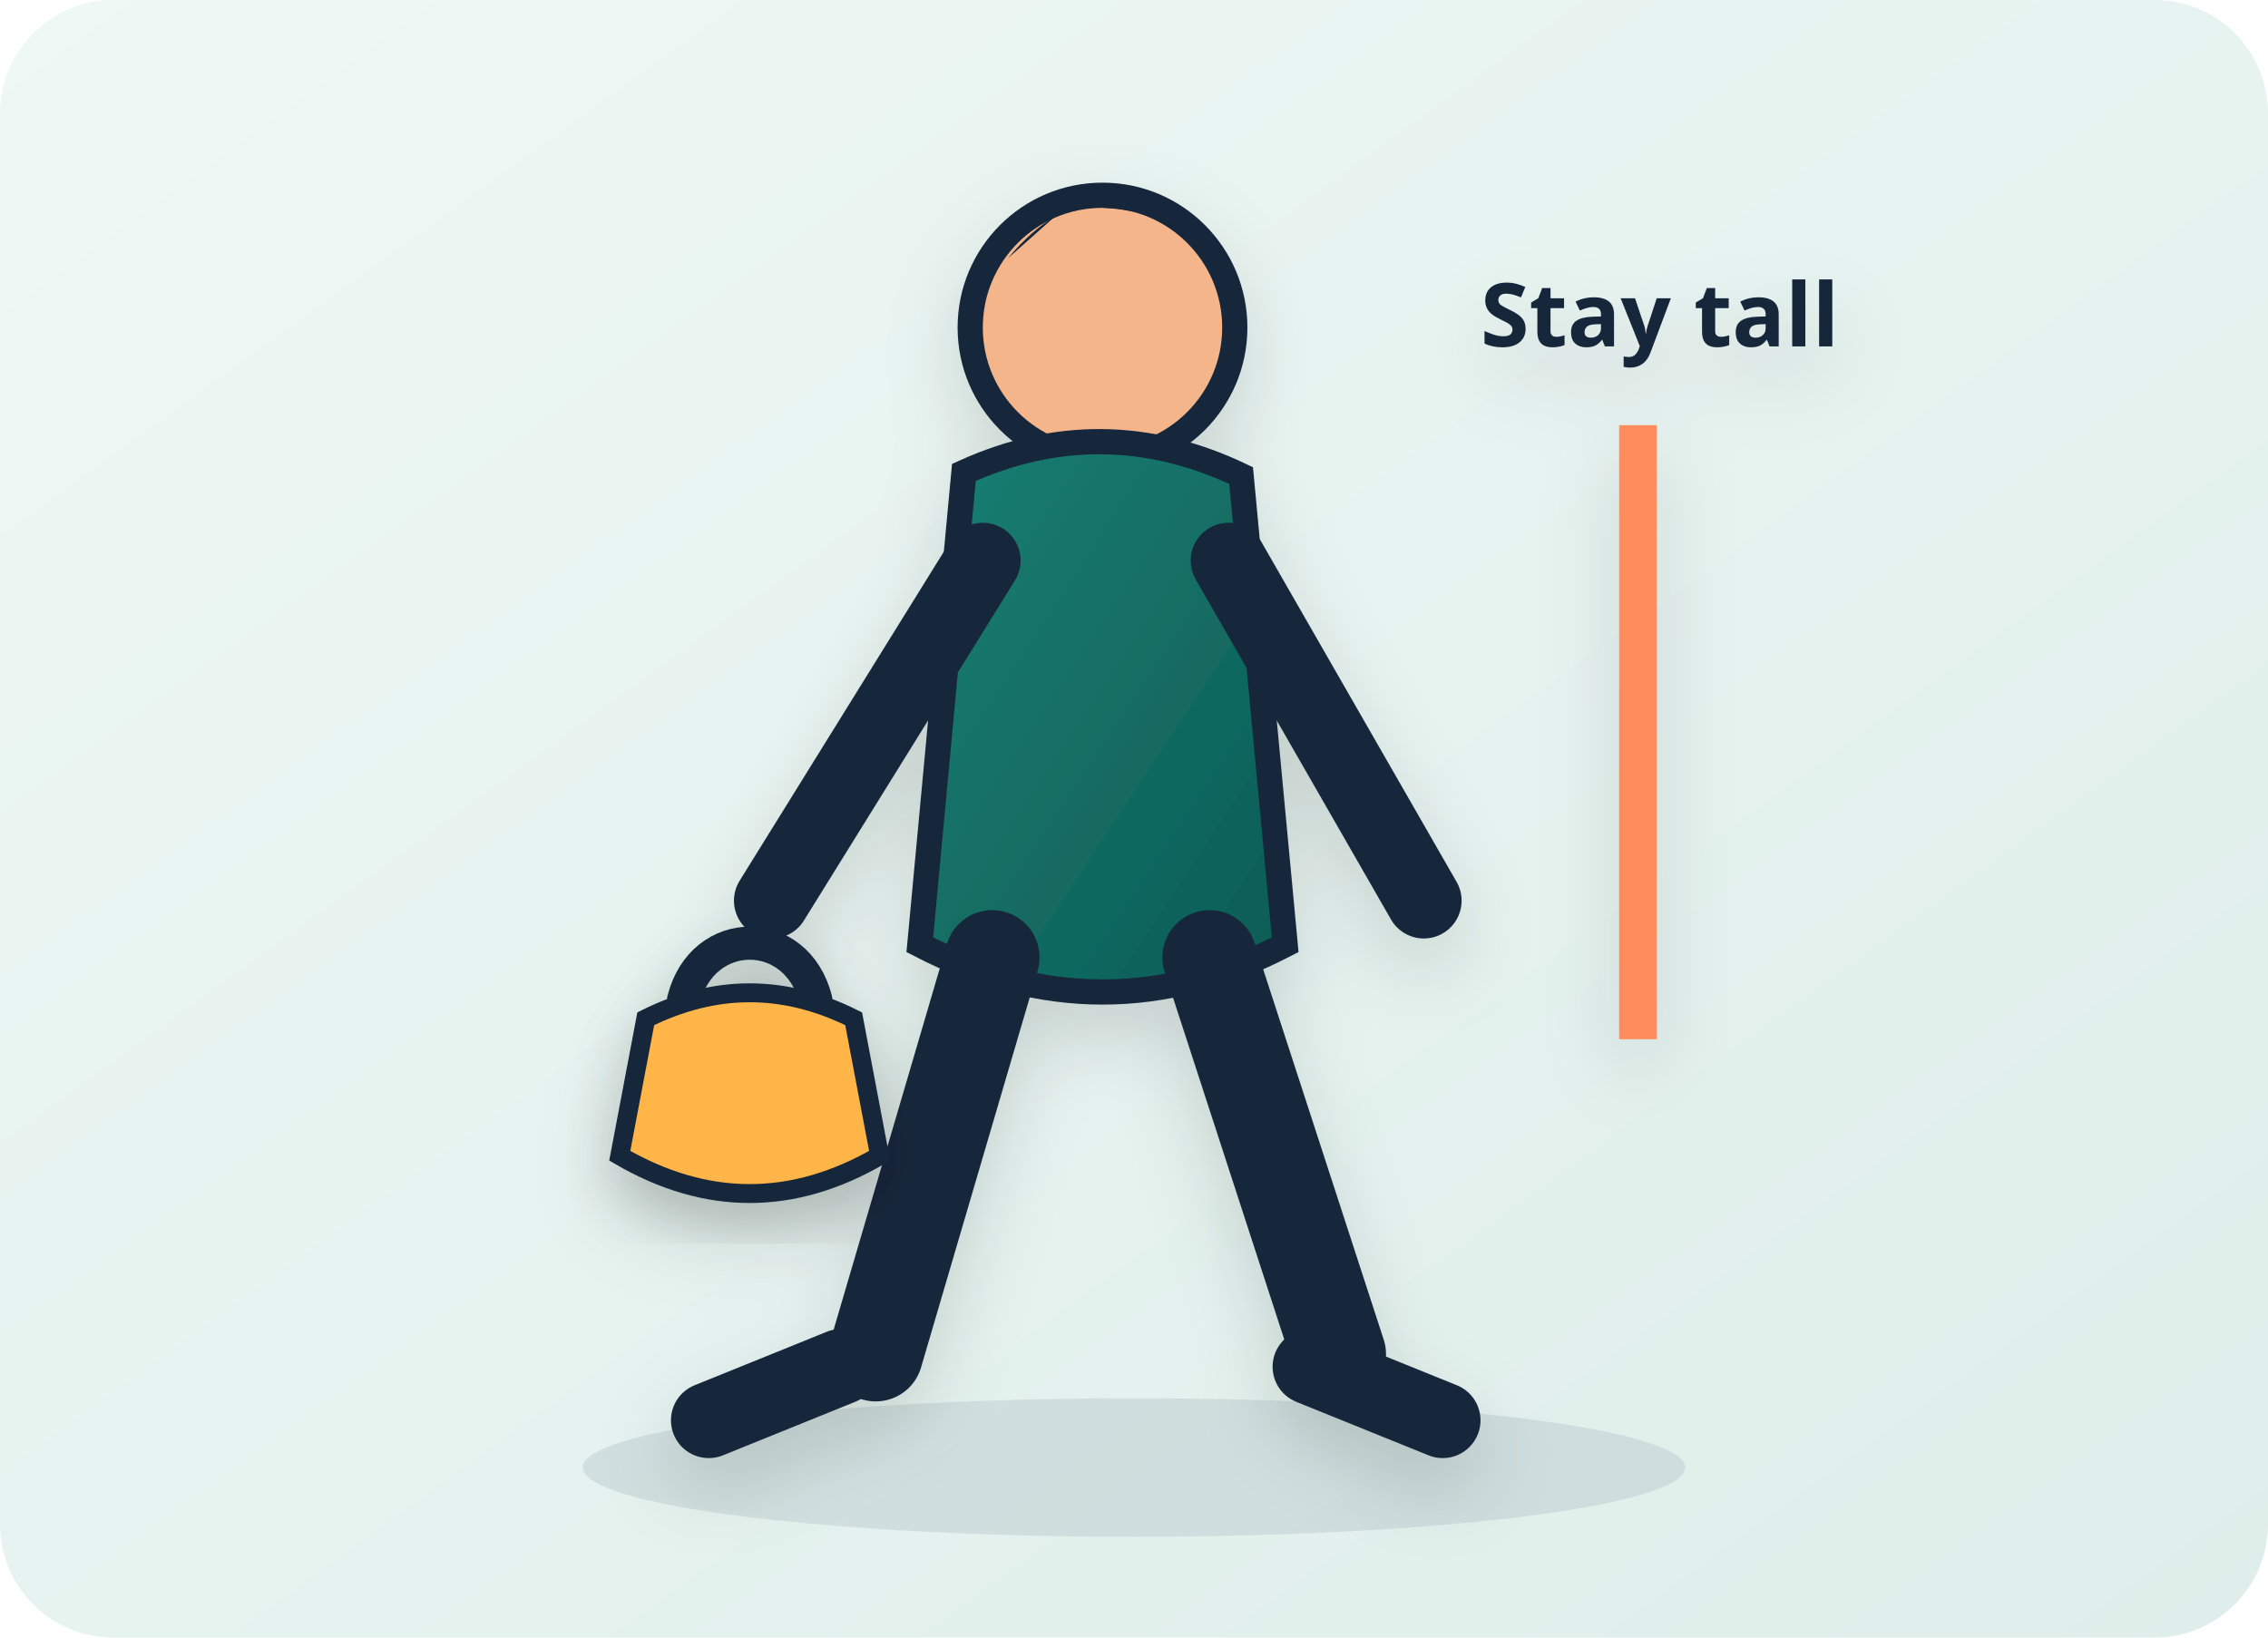
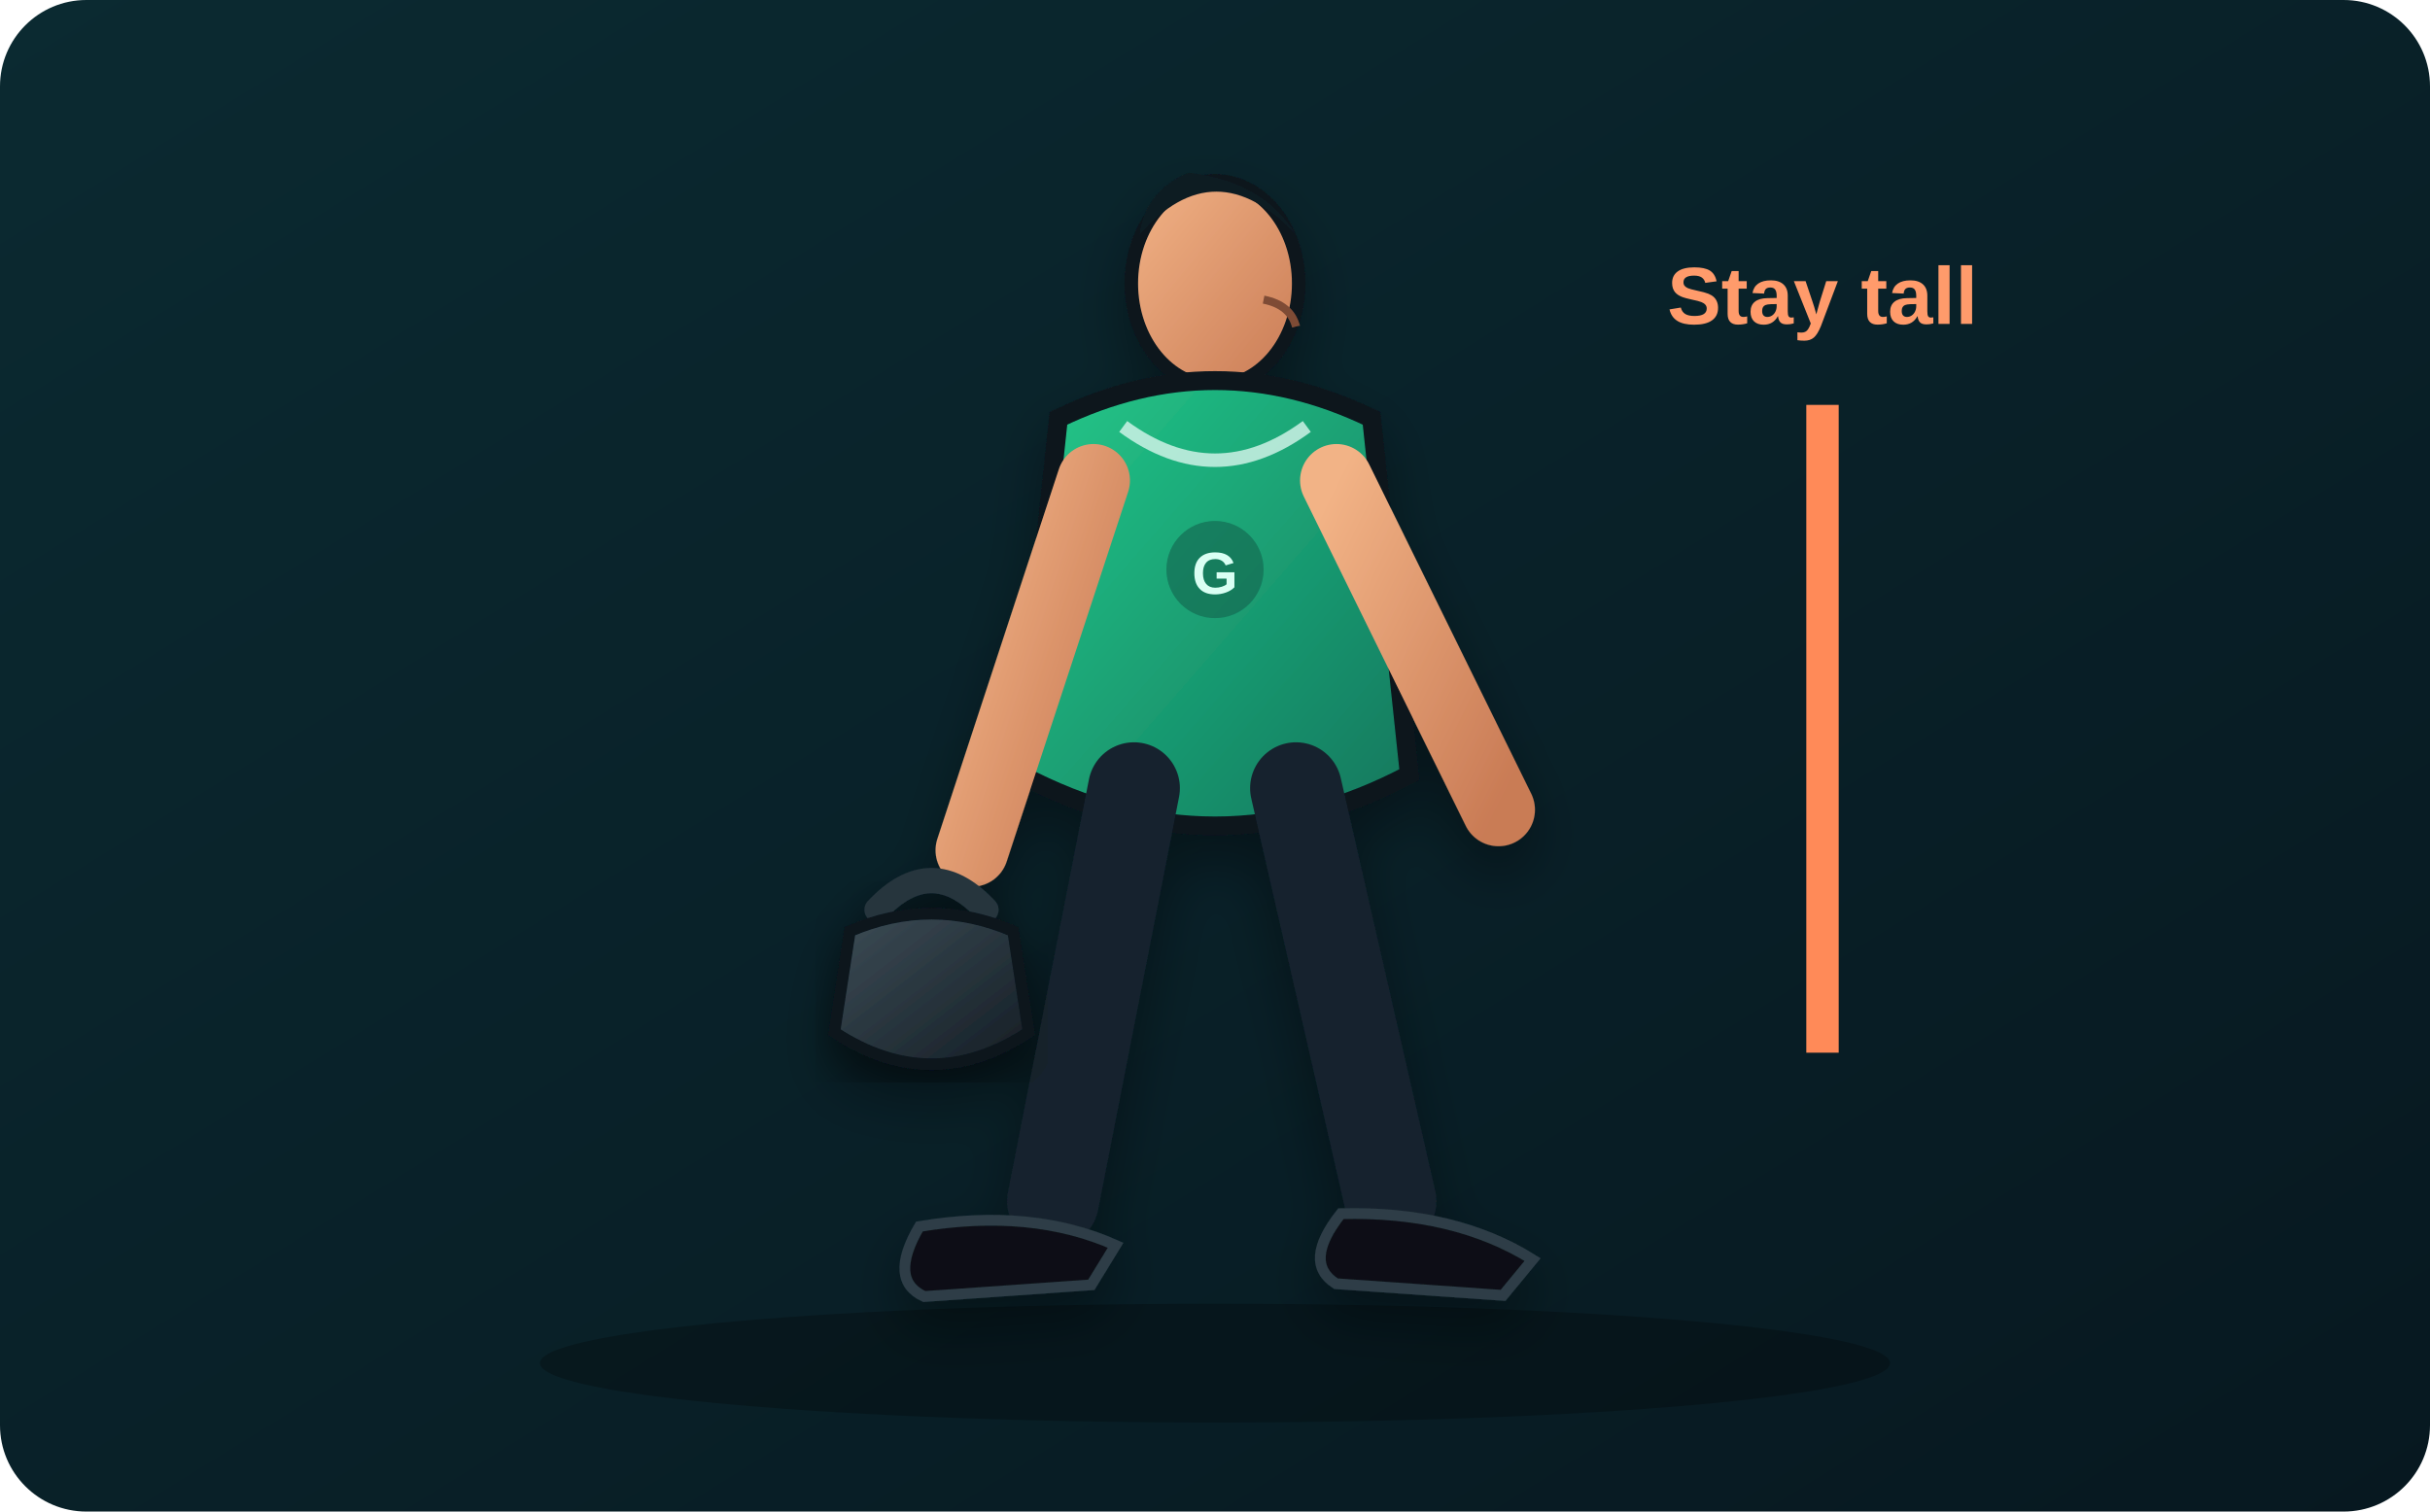
- <svg xmlns="http://www.w3.org/2000/svg" viewBox="0 0 720 520" role="img" aria-labelledby="title desc">
+ <svg xmlns="http://www.w3.org/2000/svg" viewBox="0 0 900 560" role="img" aria-labelledby="t d">
  <defs>
    <linearGradient id="bg" x1="0" y1="0" x2="1" y2="1">
-       <stop offset="0%" stop-color="#eef8f5" />
-       <stop offset="100%" stop-color="#dfeeea" />
+       <stop offset="0" stop-color="#0b2a31" />
+       <stop offset="1" stop-color="#071820" />
    </linearGradient>
    <linearGradient id="shirt" x1="0" y1="0" x2="1" y2="1">
-       <stop offset="0%" stop-color="#177f73" />
-       <stop offset="100%" stop-color="#0e5c55" />
+       <stop offset="0" stop-color="#24c98a" />
+       <stop offset="1" stop-color="#11765d" />
    </linearGradient>
-     <filter id="shadow" x="-20%" y="-20%" width="140%" height="140%">
-       <feDropShadow dx="0" dy="10" stdDeviation="12" flood-opacity=".14" />
+     <linearGradient id="skin" x1="0" y1="0" x2="1" y2="1">
+       <stop offset="0" stop-color="#f2b386" />
+       <stop offset="1" stop-color="#c97b55" />
+     </linearGradient>
+     <linearGradient id="bell" x1="0" y1="0" x2="1" y2="1">
+       <stop offset="0" stop-color="#3d4d57" />
+       <stop offset="1" stop-color="#141d24" />
+     </linearGradient>
+     <filter id="shadow">
+       <feDropShadow dx="0" dy="10" stdDeviation="10" flood-color="#000" flood-opacity=".35" />
    </filter>
  </defs>
-   <rect width="720" height="520" rx="36" fill="url(#bg)" />
-   <ellipse cx="360" cy="466" rx="175" ry="22" fill="#17324d" opacity=".10" />
+   <rect width="900" height="560" rx="32" fill="url(#bg)" />
+   <ellipse cx="450" cy="505" rx="250" ry="22" fill="#000" opacity=".25" />
  <g filter="url(#shadow)">
-     <circle cx="350" cy="104" r="42" fill="#f4b58b" stroke="#14263b" stroke-width="8" />
-     <path d="M320 82 Q350 46 384 82 Q372 64 338 66Z" fill="#14263b" />
-     <path d="M306 150 Q350 130 394 151 L408 300 Q350 330 292 300 Z" fill="url(#shirt)" stroke="#14263b" stroke-width="8" />
-     <path d="M312 178 L245 286" stroke="#14263b" stroke-width="24" stroke-linecap="round" />
-     <path d="M390 178 L452 286" stroke="#14263b" stroke-width="24" stroke-linecap="round" />
-     <path d="M315 304 L278 430" stroke="#14263b" stroke-width="30" stroke-linecap="round" />
-     <path d="M384 304 L425 430" stroke="#14263b" stroke-width="30" stroke-linecap="round" />
-     <path d="M267 434 L225 451" stroke="#14263b" stroke-width="24" stroke-linecap="round" />
-     <path d="M416 434 L458 451" stroke="#14263b" stroke-width="24" stroke-linecap="round" />
-     <g transform="translate(238 325) scale(0.75)" filter="url(#shadow)">
-       <path d="M-28 -10 C-20 -42,20 -42,28 -10" fill="none" stroke="#14263b" stroke-width="14" stroke-linecap="round" />
-       <path d="M-44 -2 Q0 -24 44 -2 L55 56 Q0 88 -55 56 Z" fill="#ffb547" stroke="#14263b" stroke-width="8" />
+     <g transform="translate(450 105) scale(1)">
+       <ellipse cx="0" cy="0" rx="31" ry="38" fill="url(#skin)" stroke="#08151d" stroke-width="5" />
+       <path d="M-28 -18 Q0 -50 30 -18 Q18 -38 -10 -41 Q-26 -34 -28 -18Z" fill="#111b22" />
+       <path d="M18 6 q10 2 12 10" stroke="#7e4b35" stroke-width="3" fill="none" />
    </g>
-     <path d="M520 135 L520 330" stroke="#ff8c5a" stroke-width="12" />
-     <text x="470" y="110" font-family="system-ui" font-size="28" fill="#14263b" font-weight="700">Stay tall</text>
+     <g transform="translate(450 225) rotate(0) scale(1)">
+       <path d="M-58 -70 Q0 -98 58 -70 L72 62 Q0 100 -72 62 Z" fill="url(#shirt)" stroke="#08151d" stroke-width="7" />
+       <path d="M-34 -67 Q0 -42 34 -67" fill="none" stroke="#d7f6ec" stroke-width="5" opacity=".8" />
+       <circle cx="0" cy="-14" r="18" fill="#0f5c49" opacity=".55" />
+       <text x="0" y="-5" text-anchor="middle" font-family="Arial" font-size="22" font-weight="900" fill="#d9fff3">G</text>
+     </g>
+     <path d="M405 178 L360 315" stroke="url(#skin)" stroke-width="27" stroke-linecap="round" />
+     <path d="M495 178 L555 300" stroke="url(#skin)" stroke-width="27" stroke-linecap="round" />
+     <path d="M420 292 L390 445" stroke="#17242e" stroke-width="34" stroke-linecap="round" />
+     <path d="M480 292 L515 445" stroke="#17242e" stroke-width="34" stroke-linecap="round" />
+     <g transform="translate(375 460) rotate(-4)">
+       <path d="M-34 -8 Q8 -12 38 4 L28 18 H-34 Q-47 11 -34 -8Z" fill="#0b1015" stroke="#2d3c46" stroke-width="4" />
+     </g>
+     <g transform="translate(530 460) rotate(4)">
+       <path d="M-34 -8 Q8 -12 38 4 L28 18 H-34 Q-47 11 -34 -8Z" fill="#0b1015" stroke="#2d3c46" stroke-width="4" />
+     </g>
+     <g transform="translate(345 350) scale(0.72)" filter="url(#shadow)">
+       <path d="M-28 -18 Q0 -48 28 -18" fill="none" stroke="#26343d" stroke-width="13" stroke-linecap="round" />
+       <path d="M-42 -7 Q0 -25 42 -7 L50 45 Q0 78 -50 45Z" fill="url(#bell)" stroke="#08151d" stroke-width="6" />
+     </g>
  </g>
+   <path d="M675 150 L675 390" stroke="#ff8a58" stroke-width="12" />
+   <text x="675" y="120" text-anchor="middle" font-family="Arial" font-size="30" font-weight="700" fill="#ff9b6b">Stay tall</text>
</svg>
